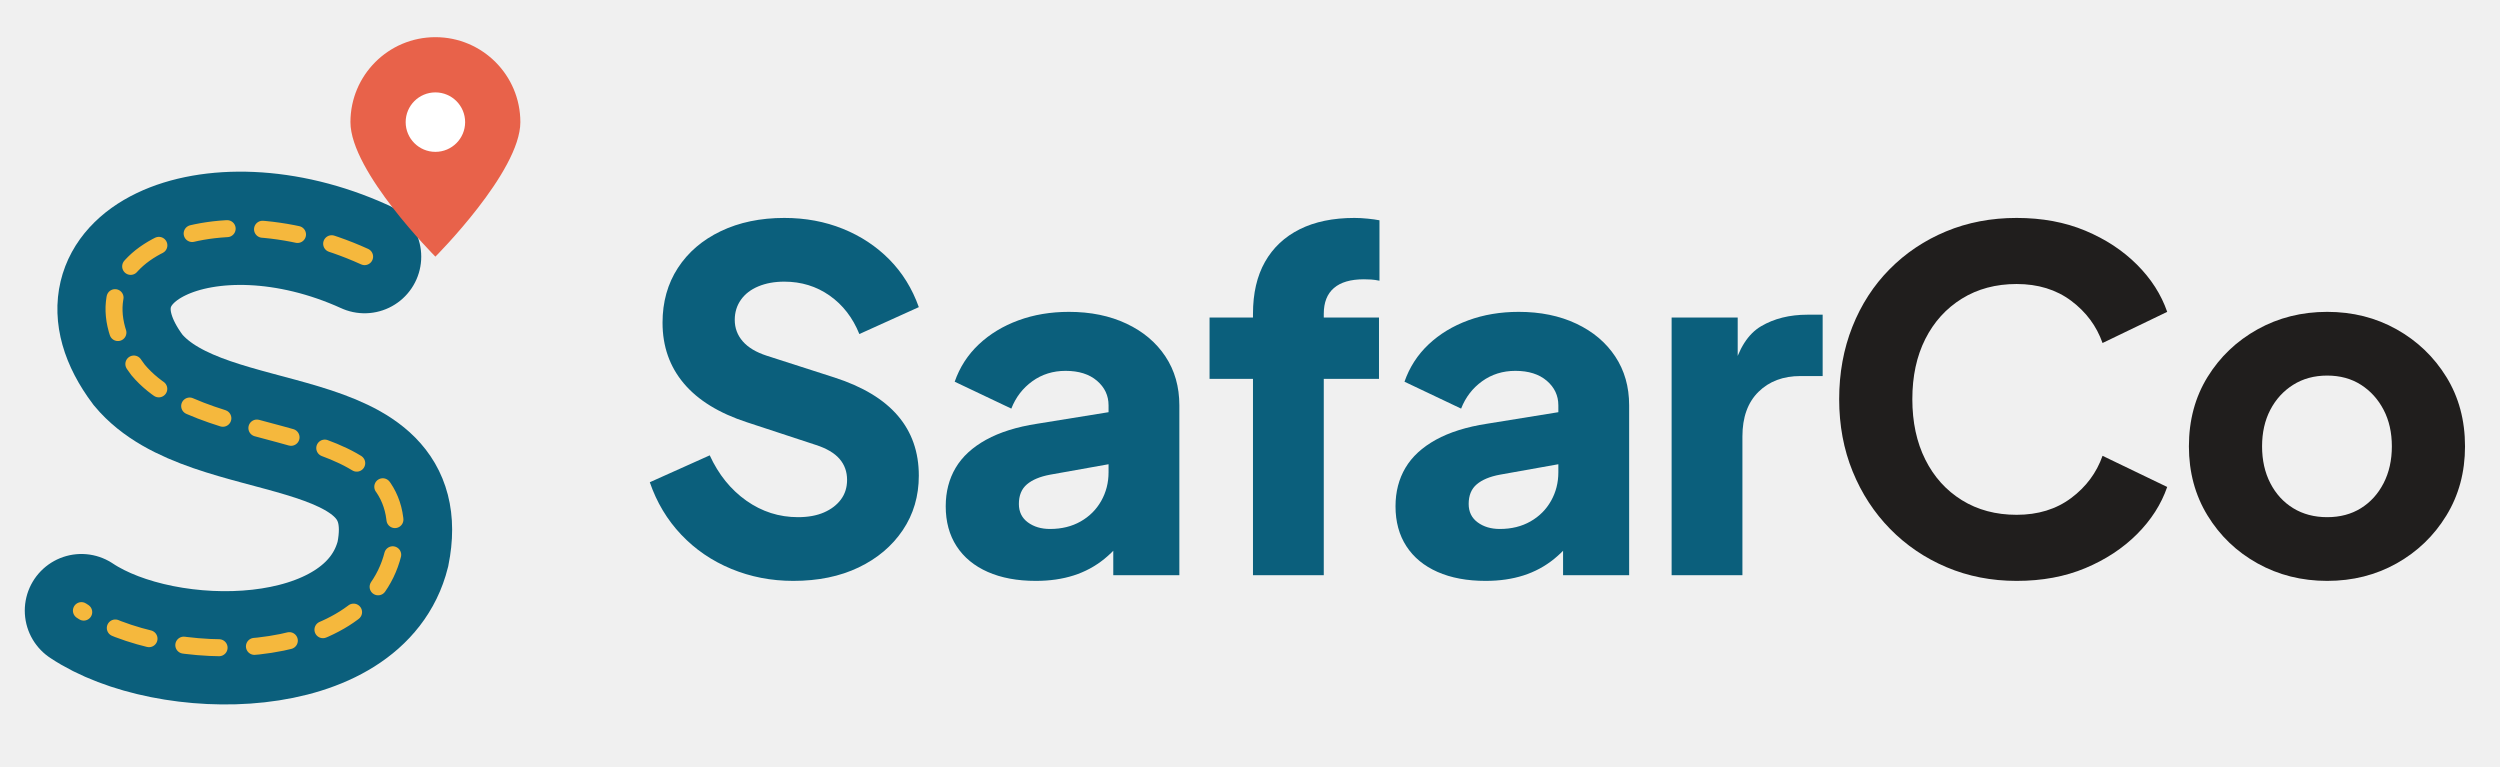
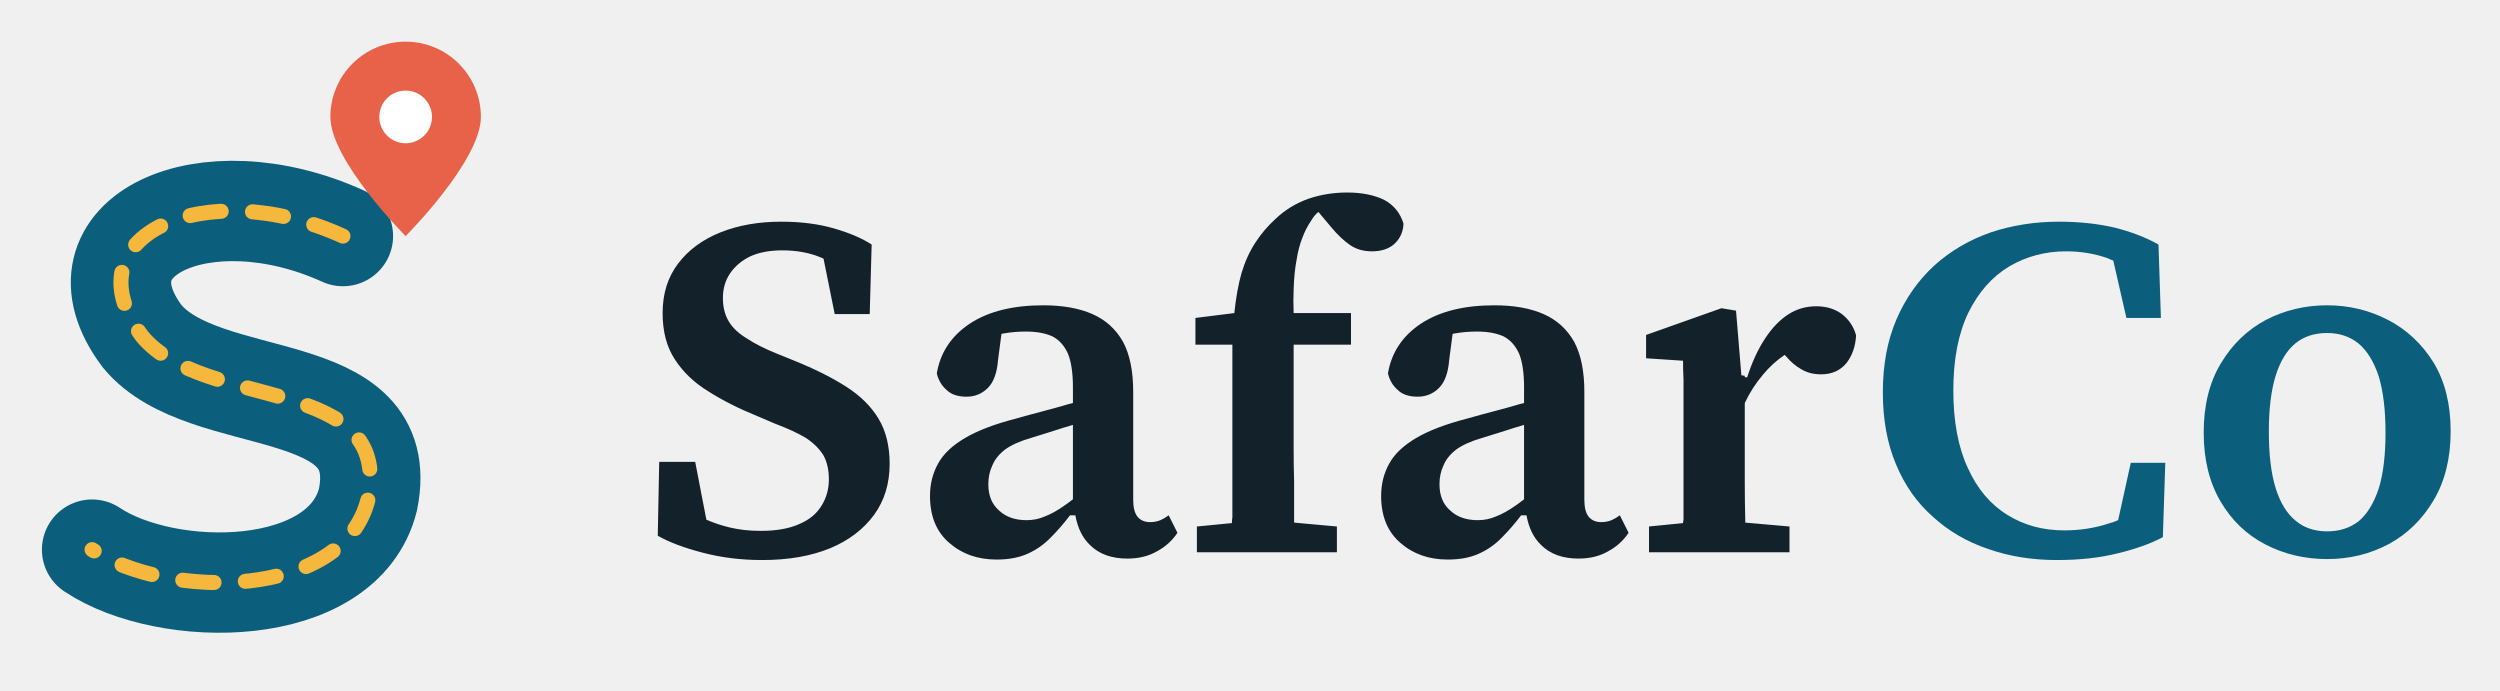
- <svg xmlns="http://www.w3.org/2000/svg" viewBox="12 -4 339 104">
-   <g transform="translate(0 2) scale(.96)">
+ <svg xmlns="http://www.w3.org/2000/svg" viewBox="0 0 514.25 142" width="514.25" height="142" role="img" aria-label="SafarCo">
+   <g transform="translate(-12.02 9.86) scale(1.29)">
    <path d="M64 30 C 42 20, 20 30, 32 46 C 42 58, 72 52, 68 72 C 64 88, 36 88, 24 80" fill="none" stroke="#0B5F7C" stroke-width="16" stroke-linecap="round" />
    <path d="M64 30 C 42 20, 20 30, 32 46 C 42 58, 72 52, 68 72 C 64 88, 36 88, 24 80" fill="none" stroke="#F5B83D" stroke-width="2.4" stroke-dasharray="5 5" stroke-linecap="round" />
    <path d="M74 30 C 74 30, 62 18, 62 11 A12 12 0 1 1 86 11 C 86 18, 74 30, 74 30Z" fill="#E8624A" />
-     <circle cx="74" cy="11" r="4.2" fill="#fff" />
+     <circle cx="74" cy="11" r="4.2" fill="#FFFFFF" />
  </g>
-   <path d="M119.568 74.768Q115.088 74.768 111.152 73.136Q107.216 71.504 104.368 68.496Q101.52 65.488 100.112 61.392L108.24 57.744Q110.032 61.648 113.2 63.888Q116.368 66.128 120.208 66.128Q122.256 66.128 123.728 65.488Q125.2 64.848 126.032 63.728Q126.864 62.608 126.864 61.072Q126.864 59.408 125.84 58.224Q124.816 57.04 122.64 56.336L113.296 53.264Q107.6 51.408 104.72 47.984Q101.84 44.56 101.84 39.76Q101.84 35.536 103.92 32.336Q106.0 29.136 109.744 27.344Q113.488 25.552 118.352 25.552Q122.64 25.552 126.288 27.024Q129.936 28.496 132.592 31.184Q135.248 33.872 136.592 37.648L128.528 41.296Q127.184 37.968 124.496 36.08Q121.808 34.192 118.352 34.192Q116.368 34.192 114.832 34.832Q113.296 35.472 112.464 36.656Q111.632 37.84 111.632 39.376Q111.632 41.04 112.72 42.288Q113.808 43.536 115.984 44.24L125.136 47.184Q130.896 49.04 133.744 52.368Q136.592 55.696 136.592 60.496Q136.592 64.656 134.416 67.888Q132.24 71.12 128.432 72.944Q124.624 74.768 119.568 74.768Z" fill="#0B5F7C" />
-   <path d="M152.464 74.768Q148.688 74.768 145.936 73.552Q143.184 72.336 141.712 70.064Q140.24 67.792 140.24 64.656Q140.24 61.712 141.584 59.44Q142.928 57.168 145.712 55.632Q148.496 54.096 152.656 53.456L163.344 51.728V58.768L154.384 60.368Q152.336 60.752 151.248 61.68Q150.16 62.608 150.16 64.336Q150.16 65.936 151.376 66.832Q152.592 67.728 154.384 67.728Q156.752 67.728 158.544 66.704Q160.336 65.68 161.328 63.92Q162.32 62.16 162.32 60.048V50.96Q162.32 48.976 160.752 47.632Q159.184 46.288 156.496 46.288Q153.936 46.288 151.984 47.696Q150.032 49.104 149.136 51.408L141.456 47.76Q142.48 44.816 144.72 42.704Q146.96 40.592 150.096 39.44Q153.232 38.288 156.944 38.288Q161.36 38.288 164.752 39.888Q168.144 41.488 170.032 44.336Q171.92 47.184 171.92 50.96V74.0H162.96V68.368L165.136 67.984Q163.6 70.288 161.744 71.792Q159.888 73.296 157.584 74.032Q155.28 74.768 152.464 74.768Z" fill="#0B5F7C" />
-   <path d="M181.904 74.0V47.376H176.016V39.056H181.904V38.544Q181.904 34.384 183.536 31.504Q185.168 28.624 188.24 27.088Q191.312 25.552 195.664 25.552Q196.496 25.552 197.456 25.648Q198.416 25.744 199.056 25.872V34.064Q198.416 33.936 197.936 33.904Q197.456 33.872 196.944 33.872Q194.256 33.872 192.88 35.056Q191.504 36.24 191.504 38.544V39.056H198.992V47.376H191.504V74.0Z" fill="#0B5F7C" />
-   <path d="M213.456 74.768Q209.68 74.768 206.928 73.552Q204.176 72.336 202.704 70.064Q201.232 67.792 201.232 64.656Q201.232 61.712 202.576 59.44Q203.92 57.168 206.704 55.632Q209.488 54.096 213.648 53.456L224.336 51.728V58.768L215.376 60.368Q213.328 60.752 212.24 61.68Q211.152 62.608 211.152 64.336Q211.152 65.936 212.368 66.832Q213.584 67.728 215.376 67.728Q217.744 67.728 219.536 66.704Q221.328 65.68 222.32 63.92Q223.312 62.16 223.312 60.048V50.96Q223.312 48.976 221.744 47.632Q220.176 46.288 217.488 46.288Q214.928 46.288 212.976 47.696Q211.024 49.104 210.128 51.408L202.448 47.76Q203.472 44.816 205.712 42.704Q207.952 40.592 211.088 39.44Q214.224 38.288 217.936 38.288Q222.352 38.288 225.744 39.888Q229.136 41.488 231.024 44.336Q232.912 47.184 232.912 50.96V74.0H223.952V68.368L226.128 67.984Q224.592 70.288 222.736 71.792Q220.88 73.296 218.576 74.032Q216.272 74.768 213.456 74.768Z" fill="#0B5F7C" />
-   <path d="M238.672 74.0V39.056H247.632V47.44L246.992 46.224Q248.144 41.808 250.8 40.24Q253.456 38.672 257.104 38.672H259.152V46.992H256.144Q252.624 46.992 250.448 49.136Q248.272 51.28 248.272 55.184V74.0Z" fill="#0B5F7C" />
-   <path d="M285.456 74.768Q280.336 74.768 275.952 72.912Q271.568 71.056 268.304 67.728Q265.04 64.4 263.216 59.92Q261.392 55.44 261.392 50.128Q261.392 44.816 263.184 40.304Q264.976 35.792 268.24 32.496Q271.504 29.2 275.888 27.376Q280.272 25.552 285.456 25.552Q290.64 25.552 294.768 27.28Q298.896 29.008 301.776 31.888Q304.656 34.768 305.872 38.288L297.104 42.512Q295.888 39.056 292.848 36.784Q289.808 34.512 285.456 34.512Q281.232 34.512 278.032 36.496Q274.832 38.48 273.072 41.968Q271.312 45.456 271.312 50.128Q271.312 54.8 273.072 58.32Q274.832 61.84 278.032 63.824Q281.232 65.808 285.456 65.808Q289.808 65.808 292.848 63.536Q295.888 61.264 297.104 57.808L305.872 62.032Q304.656 65.552 301.776 68.432Q298.896 71.312 294.768 73.04Q290.64 74.768 285.456 74.768Z" fill="#201E1D" />
-   <path d="M327.568 74.768Q322.384 74.768 318.128 72.4Q313.872 70.032 311.344 65.904Q308.816 61.776 308.816 56.528Q308.816 51.216 311.344 47.12Q313.872 43.024 318.128 40.656Q322.384 38.288 327.568 38.288Q332.752 38.288 336.976 40.656Q341.2 43.024 343.728 47.12Q346.256 51.216 346.256 56.528Q346.256 61.776 343.728 65.904Q341.2 70.032 336.976 72.4Q332.752 74.768 327.568 74.768ZM327.568 66.128Q330.192 66.128 332.144 64.912Q334.096 63.696 335.216 61.52Q336.336 59.344 336.336 56.528Q336.336 53.712 335.216 51.568Q334.096 49.424 332.144 48.176Q330.192 46.928 327.568 46.928Q324.944 46.928 322.96 48.176Q320.976 49.424 319.856 51.568Q318.736 53.712 318.736 56.528Q318.736 59.344 319.856 61.52Q320.976 63.696 322.96 64.912Q324.944 66.128 327.568 66.128Z" fill="#201E1D" />
+   <path d="M156.8 115.2Q150.3 115.2 144.6 113.7Q138.8 112.2 135.3 110.2L135.6 95H143L145.3 106.9Q147.6 107.9 150.1 108.5Q153 109.2 156.5 109.2Q161.3 109.2 164.4 107.8Q167.5 106.5 169 104Q170.5 101.6 170.5 98.6Q170.5 95.7 169.4 93.7Q168.2 91.7 165.8 90.1Q163.3 88.6 159.3 87.1L155.8 85.6Q150.1 83.3 145.7 80.5Q141.3 77.8 138.8 73.9Q136.3 70.1 136.3 64.4Q136.3 58.4 139.5 54.2Q142.7 50 148.2 47.8Q153.7 45.6 160.7 45.6Q166.8 45.6 171.6 47Q176.4 48.4 179.3 50.3L178.9 64.6H171.7L169.4 53.2Q169 53 168.7 52.9Q165.3 51.5 160.9 51.5Q157.1 51.5 154.4 52.7Q151.7 54 150.2 56.2Q148.7 58.4 148.7 61.3Q148.7 64.1 149.9 66.1Q151.1 68.1 153.6 69.6Q156 71.2 159.7 72.7L163.4 74.2Q169.6 76.7 174 79.5Q178.4 82.3 180.7 86.1Q183 89.9 183 95.4Q183 101.5 179.8 105.9Q176.5 110.4 170.7 112.8Q164.8 115.2 156.8 115.2ZM205 115.1Q199.2 115.1 195.3 111.7Q191.3 108.3 191.3 102Q191.3 98.3 193 95.3Q194.6 92.4 198.5 90.1Q202.4 87.8 209 86.1Q211.8 85.3 214.5 84.6Q217.2 83.9 219.9 83.1Q220.3 83 220.7 82.9V79.7Q220.7 75.3 219.7 72.8Q218.6 70.3 216.5 69.2Q214.3 68.2 211 68.2Q208.6 68.2 206.4 68.6Q206.2 68.6 206 68.7L205.3 74Q205 78 203.2 79.8Q201.4 81.6 198.8 81.6Q196.1 81.6 194.7 80.2Q193.2 78.9 192.7 76.8Q193.8 70.3 199.6 66.5Q205.3 62.8 214.6 62.8Q220.6 62.8 224.7 64.6Q228.8 66.4 231 70.3Q233.1 74.2 233.1 80.6V102.8Q233.1 105.2 234 106.3Q234.9 107.4 236.6 107.4Q237.7 107.4 238.7 107Q239.6 106.6 240.4 106L242.2 109.6Q240.6 112 238 113.4Q235.4 114.9 231.9 114.9Q227 114.9 224.2 112.1Q221.9 109.9 221.2 106H220.1Q218.2 108.5 216.2 110.5Q214.2 112.6 211.6 113.8Q208.9 115.1 205 115.1ZM220.7 87.4Q219.7 87.7 218.7 88Q215.3 89.1 212 90.1Q208.6 91.1 206.7 92.5Q204.8 94 204.1 95.8Q203.3 97.5 203.3 99.6Q203.3 103.1 205.5 105Q207.6 107 211.2 107Q213.2 107 215 106.2Q216.8 105.5 218.8 104.1Q219.7 103.5 220.7 102.7ZM246.2 113.6V108.3L253.4 107.6Q253.4 107 253.5 106.4Q253.5 102.8 253.5 99.2V70.9H245.9V65.4L253.9 64.4Q254.4 59.6 255.4 56.1Q256.5 52.5 258.3 49.8Q260 47.2 262.3 45.1Q265.2 42.3 269.1 40.9Q272.9 39.6 277.1 39.6Q281.6 39.6 284.7 41.1Q287.7 42.7 288.7 46Q288.6 48.4 287 50Q285.3 51.7 282.2 51.7Q279.6 51.7 277.7 50.4Q275.8 49.1 273.8 46.7L271.2 43.6Q270.4 44.2 269.7 45.4Q268.6 47 267.9 48.9Q267.1 50.9 266.7 53.5Q266.2 56.1 266.1 59.6Q266 61.8 266.1 64.4H277.9V70.9H266.1V92.1Q266.1 95.6 266.2 99.2Q266.2 102.8 266.2 106.4Q266.2 107 266.2 107.5L275 108.3V113.6ZM272.6 42.8 273.4 42.6Q273 42.7 272.6 42.8ZM297.8 115.1Q292 115.1 288.1 111.7Q284.1 108.3 284.1 102Q284.1 98.3 285.8 95.3Q287.4 92.4 291.3 90.1Q295.2 87.8 301.8 86.1Q304.6 85.3 307.3 84.6Q310 83.9 312.7 83.1Q313.1 83 313.5 82.9V79.7Q313.5 75.3 312.5 72.8Q311.4 70.3 309.3 69.2Q307.1 68.2 303.8 68.2Q301.4 68.2 299.2 68.6Q299 68.6 298.8 68.7L298.1 74Q297.8 78 296 79.8Q294.2 81.6 291.6 81.6Q288.9 81.6 287.5 80.2Q286 78.9 285.5 76.8Q286.6 70.3 292.4 66.5Q298.1 62.8 307.4 62.8Q313.4 62.8 317.5 64.6Q321.6 66.4 323.8 70.3Q325.9 74.2 325.9 80.6V102.8Q325.9 105.2 326.8 106.3Q327.7 107.4 329.4 107.4Q330.5 107.4 331.5 107Q332.4 106.6 333.2 106L335 109.6Q333.4 112 330.8 113.4Q328.2 114.9 324.7 114.9Q319.8 114.9 317 112.1Q314.7 109.9 314 106H312.9Q311 108.5 309 110.5Q307 112.6 304.4 113.8Q301.7 115.1 297.8 115.1ZM313.5 87.4Q312.5 87.7 311.5 88Q308.1 89.1 304.8 90.1Q301.4 91.1 299.5 92.5Q297.6 94 296.9 95.8Q296.1 97.5 296.1 99.6Q296.1 103.1 298.3 105Q300.4 107 304 107Q306 107 307.8 106.2Q309.6 105.5 311.6 104.1Q312.5 103.5 313.5 102.7ZM339.2 113.6V108.3L346.2 107.6Q346.2 107.3 346.3 106.9Q346.3 103.2 346.3 99.3V82.1Q346.3 80.1 346.3 78.1Q346.2 76.2 346.2 74.2L338.6 73.7V68.9L354.1 63.4L357.1 63.9L358.2 77.2L358.9 77.3V77.6H359.4Q360.9 72.9 363.1 69.6Q365.2 66.4 367.8 64.7Q370.4 63 373.6 63Q376.8 63 379 64.7Q381.1 66.4 381.8 69Q381.6 72.4 379.8 74.7Q377.9 77 374.6 77Q372.3 77 370.6 76Q368.8 75 367.4 73.3L367.1 73Q364.6 74.7 362.7 77Q360.4 79.7 358.9 82.9V99.3Q358.9 103.2 359 106.9Q359 107.2 359 107.5L368.1 108.3V113.6Z" fill="#13212B" />
+   <path d="M423.1 115.2Q415.4 115.2 408.9 112.9Q402.4 110.7 397.6 106.3Q392.7 102 390 95.5Q387.3 89.1 387.3 80.7Q387.3 72.2 390.1 65.7Q392.9 59.2 397.9 54.6Q402.9 50.1 409.5 47.8Q416.1 45.6 423.5 45.6Q429.7 45.6 434.9 46.8Q440.1 48.1 444 50.3L444.5 65.4H437.4L434.7 53.6Q434.1 53.4 433.5 53.1Q429.5 51.7 425 51.7Q418.6 51.7 413.3 54.8Q408 58 404.9 64.3Q401.8 70.7 401.8 80.3Q401.8 89.9 404.8 96.3Q407.7 102.7 412.9 105.9Q418 109.1 424.6 109.1Q429.6 109.1 434 107.6Q434.8 107.4 435.7 107L438.3 95.2H445.4L444.9 110.5Q441.1 112.5 435.7 113.8Q430.2 115.2 423.1 115.2ZM478.7 115Q471.8 115 466 112Q460.2 109 456.8 103.2Q453.3 97.3 453.3 89Q453.3 80.6 456.8 74.8Q460.3 68.9 466.1 65.8Q471.9 62.8 478.7 62.8Q485.4 62.8 491.2 65.8Q497 68.8 500.6 74.6Q504.1 80.4 504.1 88.7Q504.1 97 500.6 102.9Q497.1 108.8 491.4 111.9Q485.6 115 478.7 115ZM478.7 109.3Q482.5 109.3 485.2 107.2Q487.8 105 489.3 100.5Q490.7 96 490.7 89Q490.7 82 489.3 77.4Q487.8 72.9 485.2 70.7Q482.5 68.5 478.7 68.5Q474.8 68.5 472.2 70.6Q469.5 72.8 468.1 77.3Q466.7 81.8 466.7 88.8Q466.7 95.9 468.1 100.4Q469.5 104.9 472.2 107.1Q474.8 109.3 478.7 109.3Z" fill="#0B5F7C" />
</svg>
